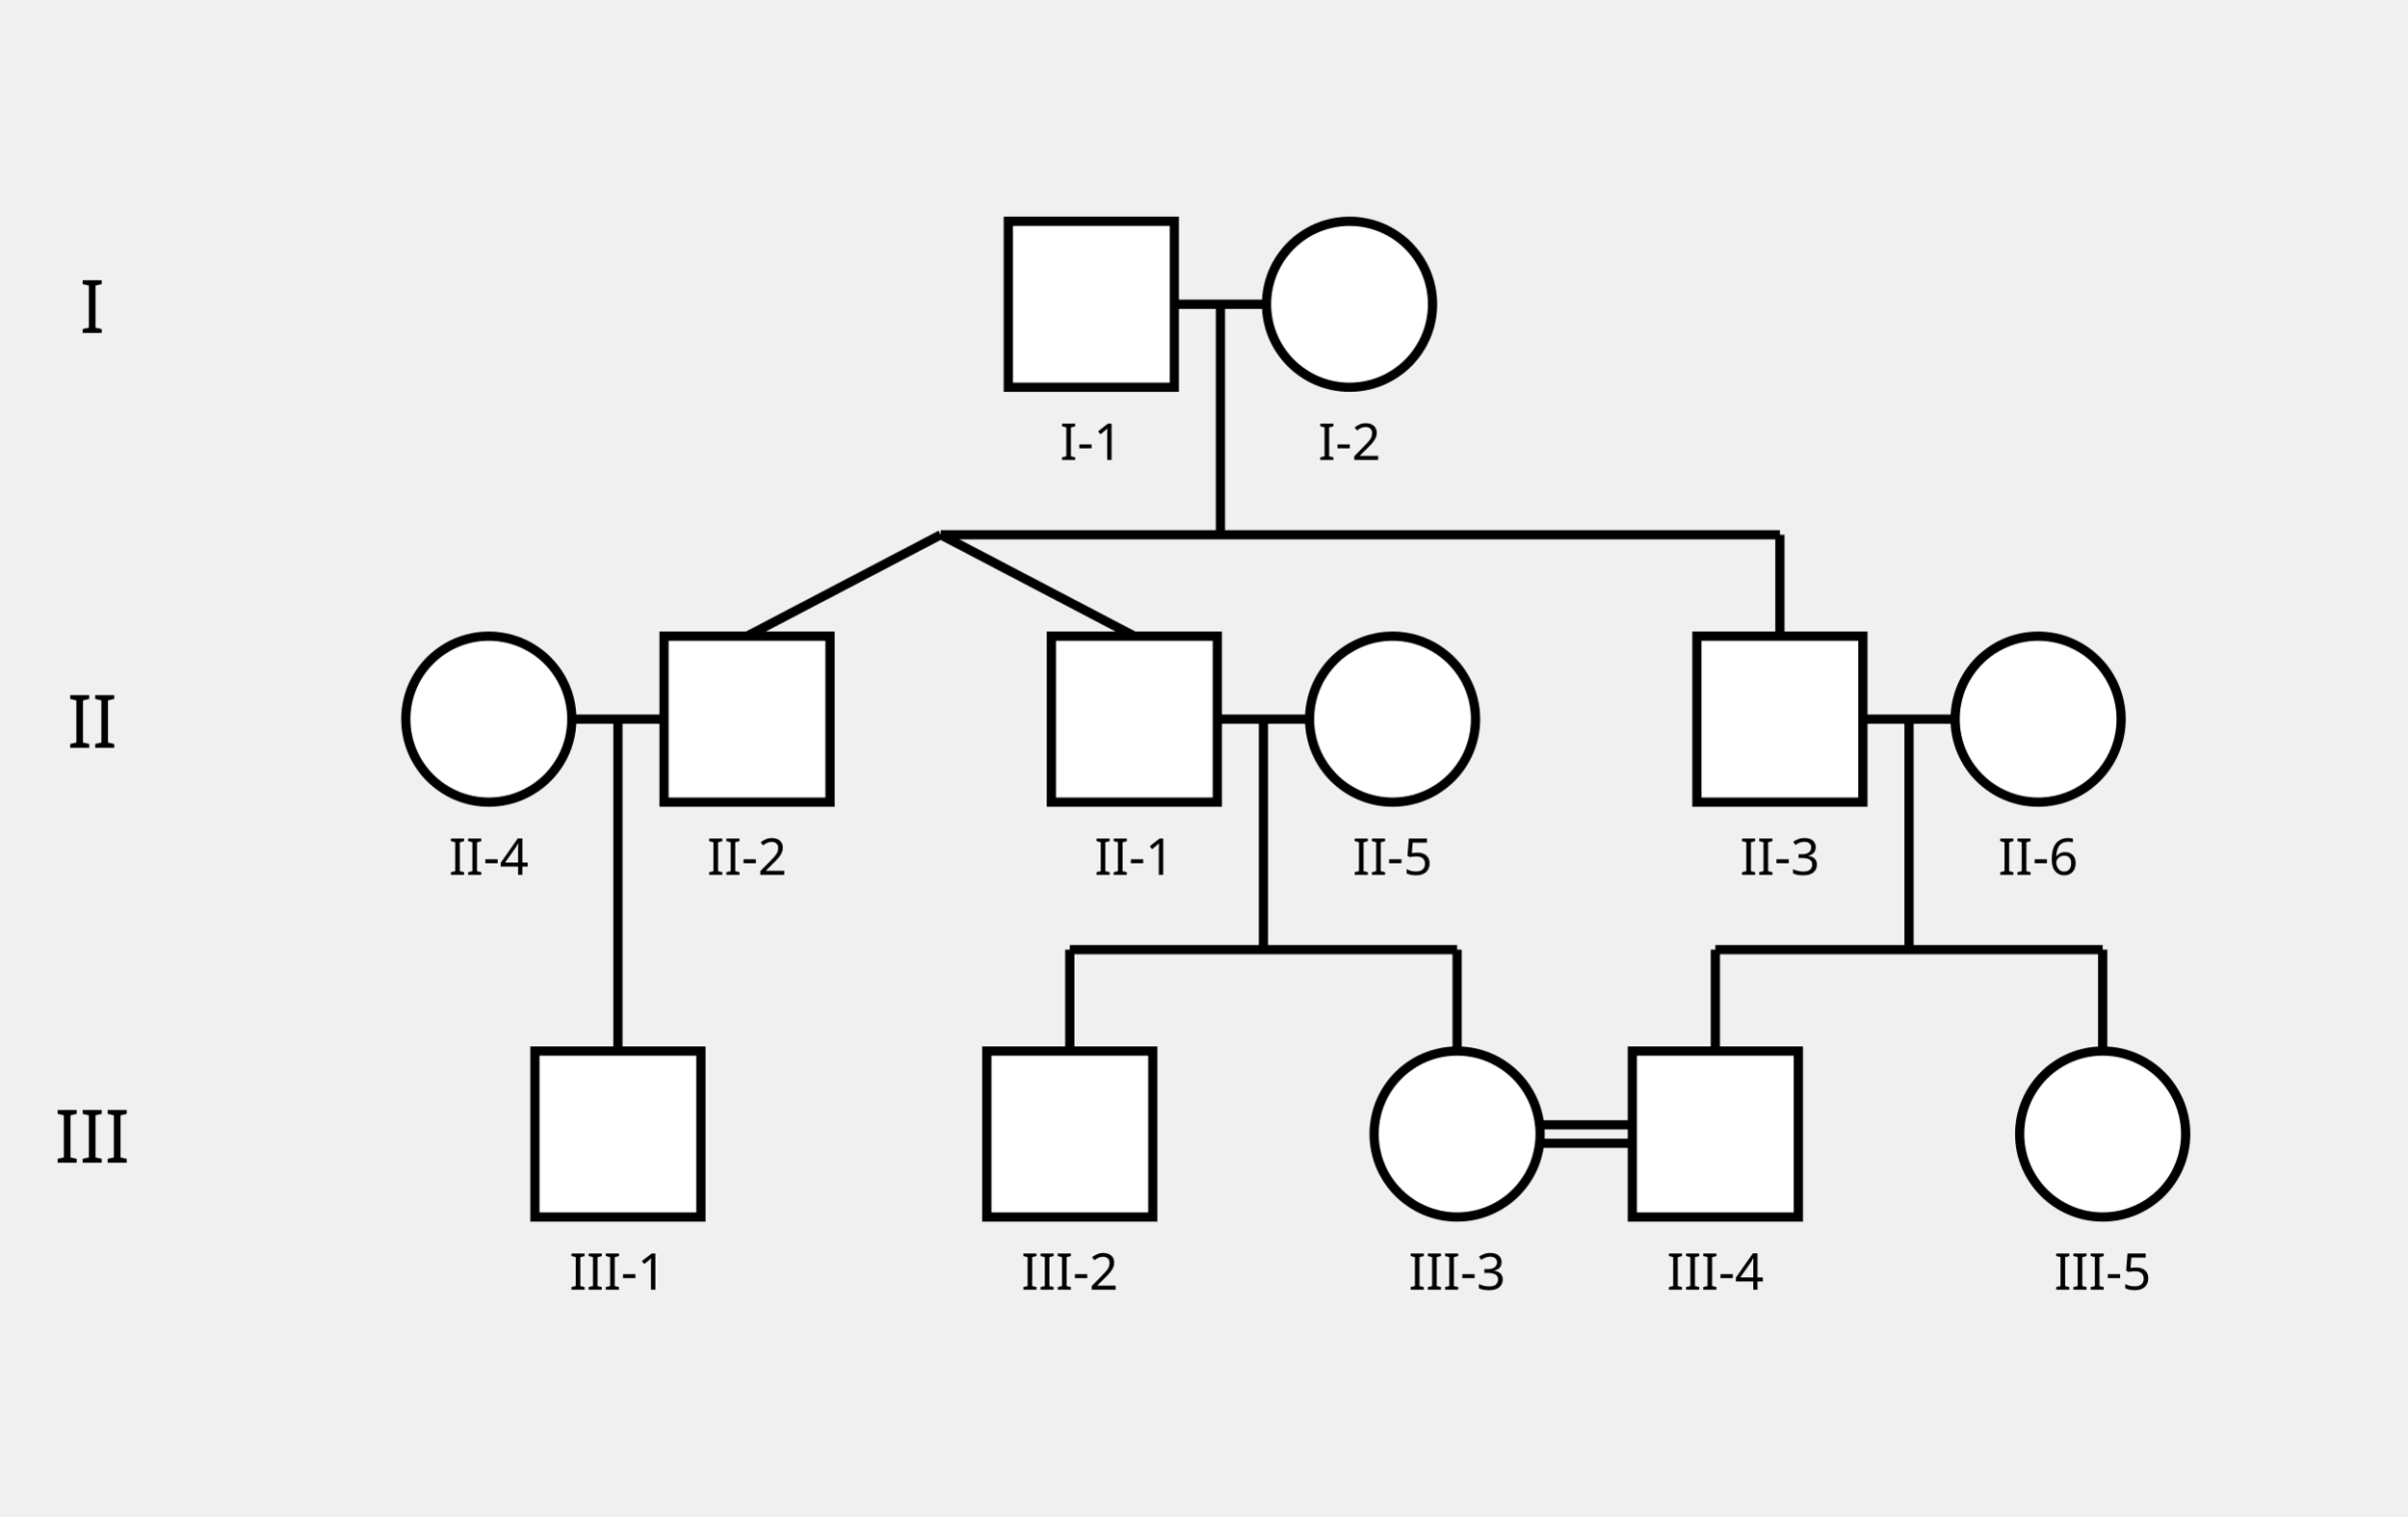
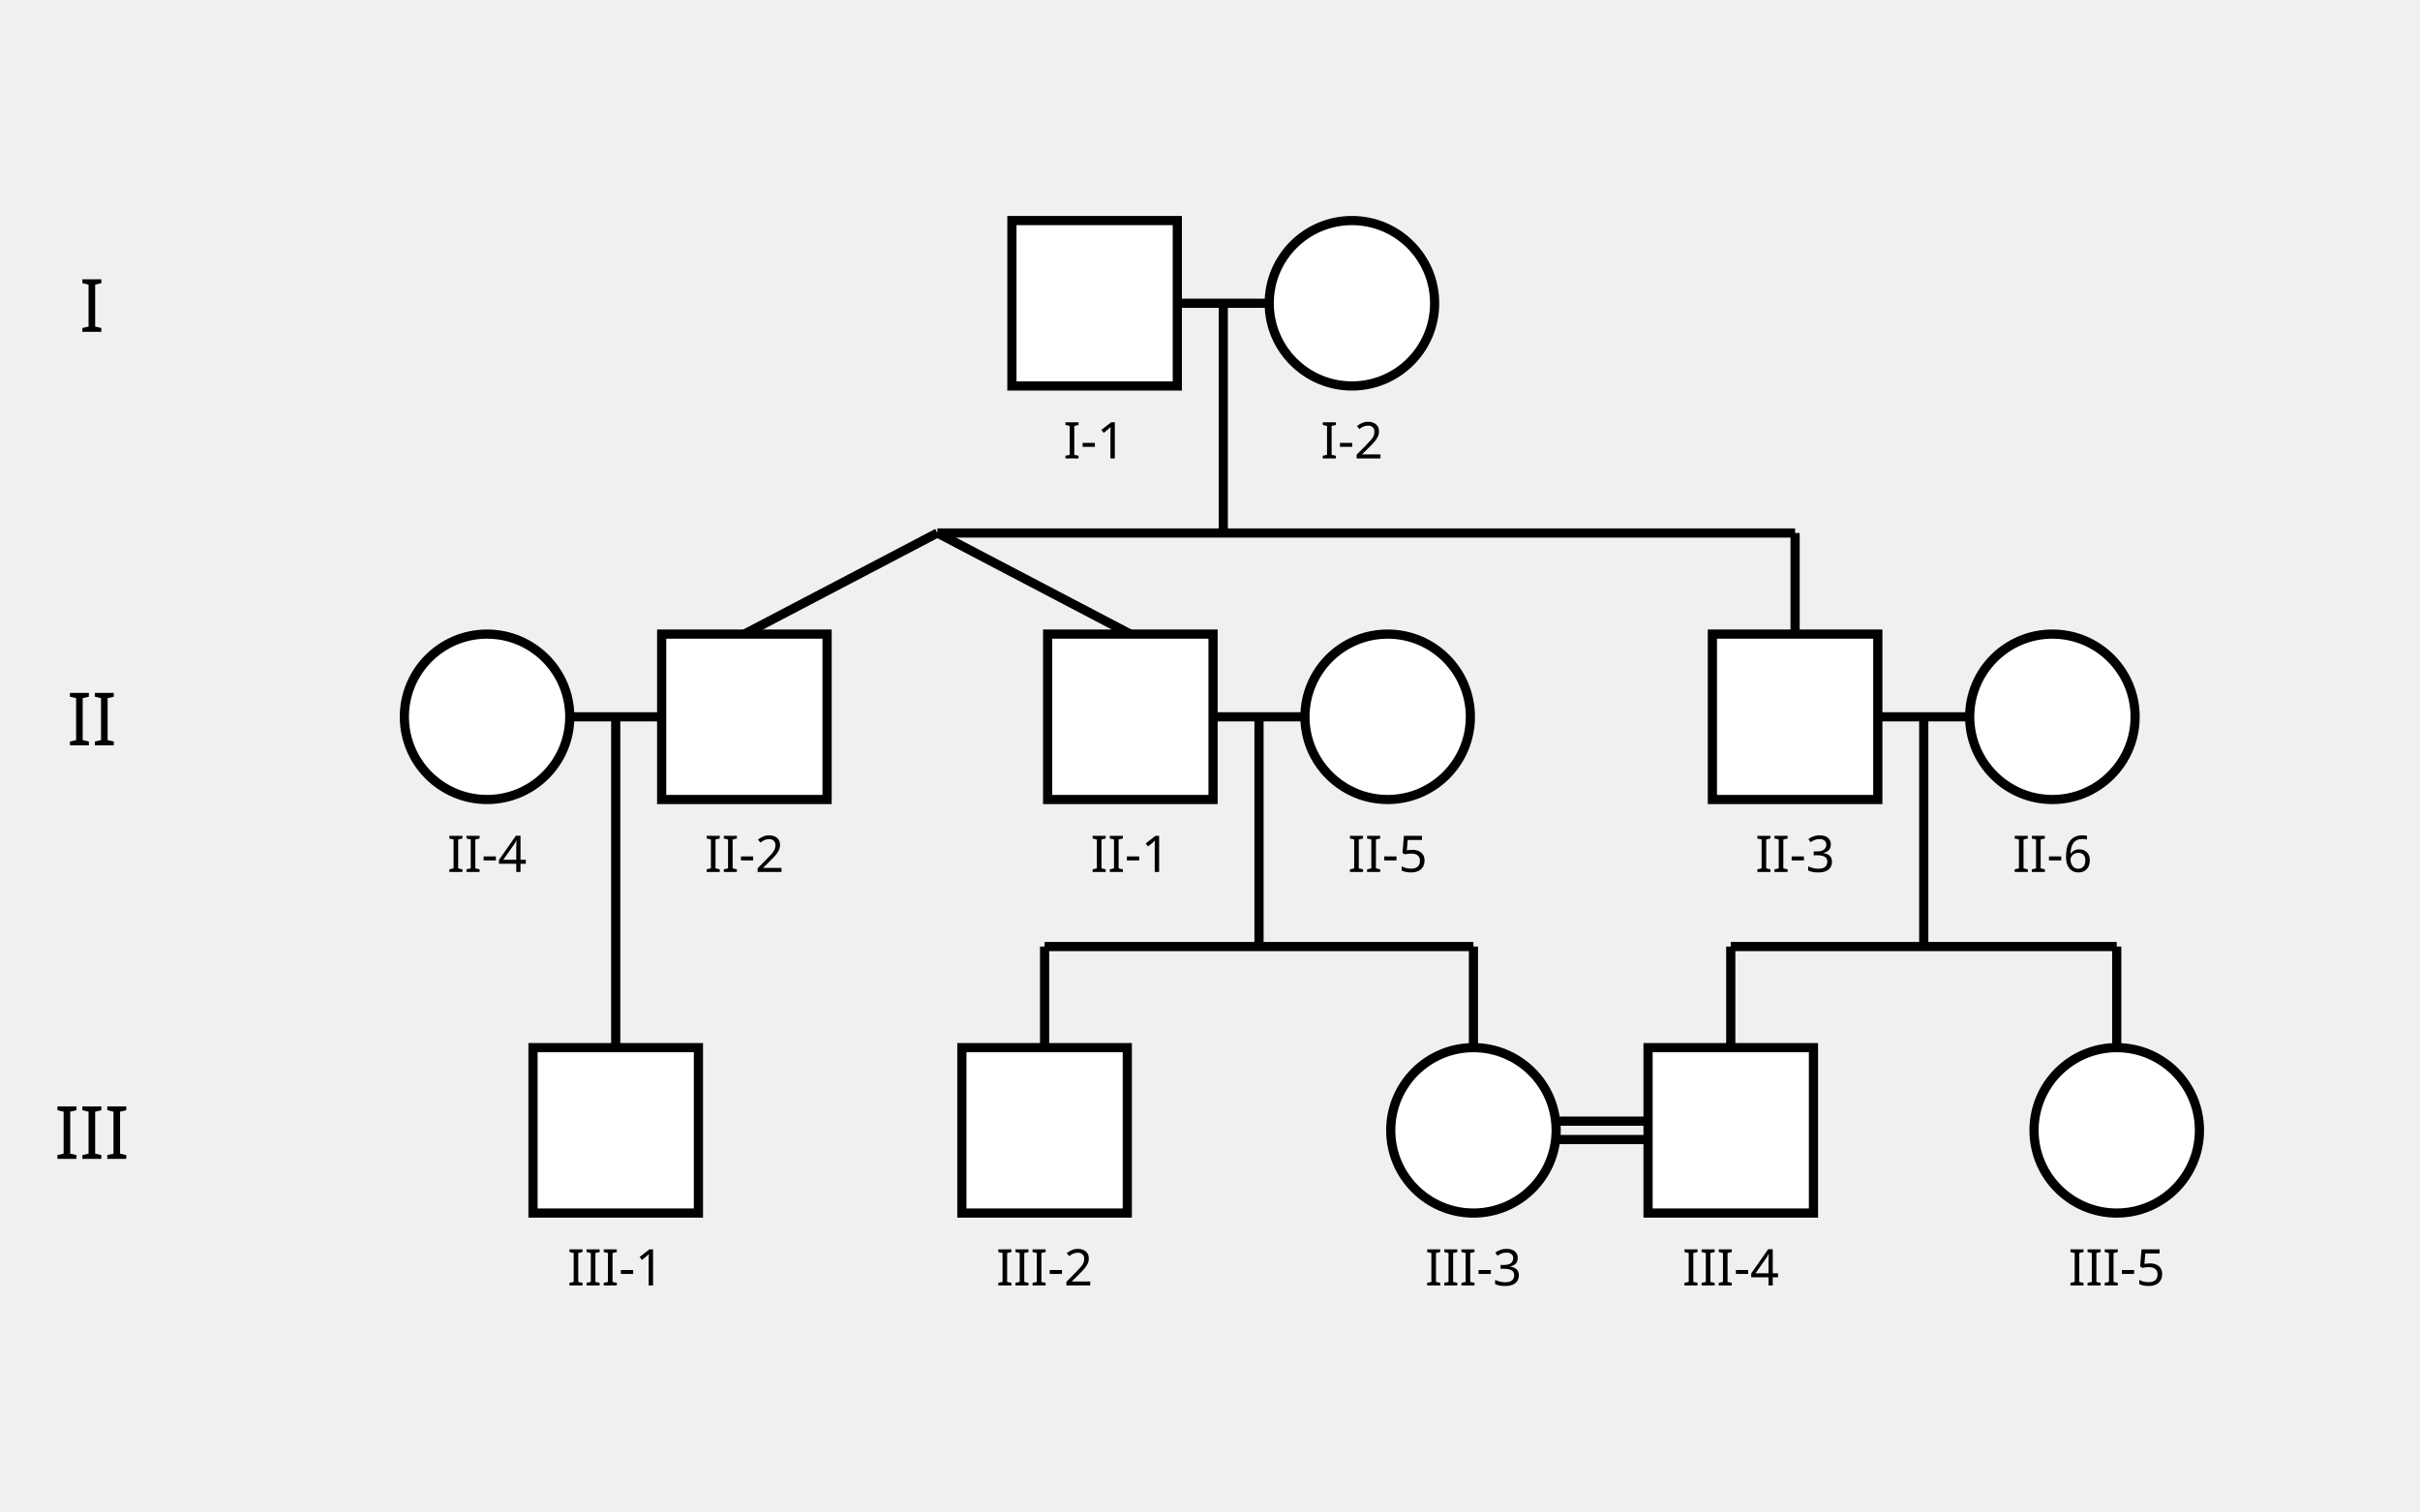
- <svg xmlns="http://www.w3.org/2000/svg" width="522" height="329" viewBox="0 0 522 329" class="pedigree" data-title="A twin's child marries a cousin: the twins' chain must stand reversed" data-conditions="[]">
+ <svg xmlns="http://www.w3.org/2000/svg" width="526.667" height="329" viewBox="0 0 526.667 329" class="pedigree" data-title="A twin's child marries a cousin: the twins' chain must stand reversed" data-conditions="[]">
  <g class="generation" data-generation="1">
    <text x="20" y="66" font-family="sans-serif" font-size="16" fill="#000000" text-anchor="middle" dominant-baseline="central">I</text>
  </g>
  <g class="generation" data-generation="2">
    <text x="20" y="156" font-family="sans-serif" font-size="16" fill="#000000" text-anchor="middle" dominant-baseline="central">II</text>
  </g>
  <g class="generation" data-generation="3">
    <text x="20" y="246" font-family="sans-serif" font-size="16" fill="#000000" text-anchor="middle" dominant-baseline="central">III</text>
  </g>
  <g class="mating" data-partners="I-1 I-2">
-     <line x1="254.667" y1="66" x2="274.667" y2="66" stroke="#000000" stroke-width="2" />
-     <line class="hit" x1="254.667" y1="66" x2="274.667" y2="66" stroke="none" stroke-width="12" pointer-events="stroke" />
+     <line x1="256.222" y1="66" x2="276.222" y2="66" stroke="#000000" stroke-width="2" />
+     <line class="hit" x1="256.222" y1="66" x2="276.222" y2="66" stroke="none" stroke-width="12" pointer-events="stroke" />
  </g>
  <g class="mating" data-partners="II-4 II-2">
    <line x1="124" y1="156" x2="144" y2="156" stroke="#000000" stroke-width="2" />
    <line class="hit" x1="124" y1="156" x2="144" y2="156" stroke="none" stroke-width="12" pointer-events="stroke" />
  </g>
  <g class="mating" data-partners="II-1 II-5">
    <line x1="264" y1="156" x2="284" y2="156" stroke="#000000" stroke-width="2" />
    <line class="hit" x1="264" y1="156" x2="284" y2="156" stroke="none" stroke-width="12" pointer-events="stroke" />
  </g>
  <g class="mating" data-partners="II-3 II-6">
-     <line x1="404" y1="156" x2="424" y2="156" stroke="#000000" stroke-width="2" />
-     <line class="hit" x1="404" y1="156" x2="424" y2="156" stroke="none" stroke-width="12" pointer-events="stroke" />
+     <line x1="408.667" y1="156" x2="428.667" y2="156" stroke="#000000" stroke-width="2" />
+     <line class="hit" x1="408.667" y1="156" x2="428.667" y2="156" stroke="none" stroke-width="12" pointer-events="stroke" />
  </g>
  <g class="mating consanguineous" data-partners="III-3 III-4">
-     <line x1="334" y1="244" x2="354" y2="244" stroke="#000000" stroke-width="2" />
-     <line x1="334" y1="248" x2="354" y2="248" stroke="#000000" stroke-width="2" />
-     <line class="hit" x1="334" y1="246" x2="354" y2="246" stroke="none" stroke-width="12" pointer-events="stroke" />
+     <line x1="338.667" y1="244" x2="358.667" y2="244" stroke="#000000" stroke-width="2" />
+     <line x1="338.667" y1="248" x2="358.667" y2="248" stroke="#000000" stroke-width="2" />
+     <line class="hit" x1="338.667" y1="246" x2="358.667" y2="246" stroke="none" stroke-width="12" pointer-events="stroke" />
  </g>
  <g class="sibship" data-parents="I-1 I-2" data-children="II-2 II-1 II-3">
-     <line x1="264.667" y1="66" x2="264.667" y2="116" stroke="#000000" stroke-width="2" />
-     <line x1="204" y1="116" x2="386" y2="116" stroke="#000000" stroke-width="2" />
+     <line x1="266.222" y1="66" x2="266.222" y2="116" stroke="#000000" stroke-width="2" />
+     <line x1="204" y1="116" x2="390.667" y2="116" stroke="#000000" stroke-width="2" />
    <line x1="204" y1="116" x2="162" y2="138" stroke="#000000" stroke-width="2" />
    <line x1="204" y1="116" x2="246" y2="138" stroke="#000000" stroke-width="2" />
-     <line x1="386" y1="116" x2="386" y2="138" stroke="#000000" stroke-width="2" />
+     <line x1="390.667" y1="116" x2="390.667" y2="138" stroke="#000000" stroke-width="2" />
  </g>
  <g class="sibship" data-parents="II-4 II-2" data-children="III-1">
    <line x1="134" y1="156" x2="134" y2="228" stroke="#000000" stroke-width="2" />
  </g>
  <g class="sibship" data-parents="II-1 II-5" data-children="III-2 III-3">
    <line x1="274" y1="156" x2="274" y2="206" stroke="#000000" stroke-width="2" />
-     <line x1="232" y1="206" x2="316" y2="206" stroke="#000000" stroke-width="2" />
-     <line x1="232" y1="206" x2="232" y2="228" stroke="#000000" stroke-width="2" />
-     <line x1="316" y1="206" x2="316" y2="228" stroke="#000000" stroke-width="2" />
+     <line x1="227.333" y1="206" x2="320.667" y2="206" stroke="#000000" stroke-width="2" />
+     <line x1="227.333" y1="206" x2="227.333" y2="228" stroke="#000000" stroke-width="2" />
+     <line x1="320.667" y1="206" x2="320.667" y2="228" stroke="#000000" stroke-width="2" />
  </g>
  <g class="sibship" data-parents="II-3 II-6" data-children="III-4 III-5">
-     <line x1="414" y1="156" x2="414" y2="206" stroke="#000000" stroke-width="2" />
-     <line x1="372" y1="206" x2="456" y2="206" stroke="#000000" stroke-width="2" />
-     <line x1="372" y1="206" x2="372" y2="228" stroke="#000000" stroke-width="2" />
-     <line x1="456" y1="206" x2="456" y2="228" stroke="#000000" stroke-width="2" />
+     <line x1="418.667" y1="156" x2="418.667" y2="206" stroke="#000000" stroke-width="2" />
+     <line x1="376.667" y1="206" x2="460.667" y2="206" stroke="#000000" stroke-width="2" />
+     <line x1="376.667" y1="206" x2="376.667" y2="228" stroke="#000000" stroke-width="2" />
+     <line x1="460.667" y1="206" x2="460.667" y2="228" stroke="#000000" stroke-width="2" />
  </g>
  <g id="ind-I-1" class="individual" data-position="I-1" data-generation="1" data-index="1" data-gender="man">
-     <rect class="backing" x="218.667" y="48" width="36" height="36" fill="#ffffff" />
-     <rect class="symbol" x="218.667" y="48" width="36" height="36" fill="none" stroke="#000000" stroke-width="2" />
-     <text class="label" x="236.667" y="95.5" font-family="sans-serif" font-size="11" fill="#000000" text-anchor="middle" dominant-baseline="central">I-1</text>
-     <rect class="hit" x="218.667" y="48" width="36" height="53" fill="none" pointer-events="all" />
+     <rect class="backing" x="220.222" y="48" width="36" height="36" fill="#ffffff" />
+     <rect class="symbol" x="220.222" y="48" width="36" height="36" fill="none" stroke="#000000" stroke-width="2" />
+     <text class="label" x="238.222" y="95.5" font-family="sans-serif" font-size="11" fill="#000000" text-anchor="middle" dominant-baseline="central">I-1</text>
+     <rect class="hit" x="220.222" y="48" width="36" height="53" fill="none" pointer-events="all" />
  </g>
  <g id="ind-I-2" class="individual" data-position="I-2" data-generation="1" data-index="2" data-gender="woman">
-     <circle class="backing" cx="292.667" cy="66" r="18" fill="#ffffff" />
-     <circle class="symbol" cx="292.667" cy="66" r="18" fill="none" stroke="#000000" stroke-width="2" />
-     <text class="label" x="292.667" y="95.5" font-family="sans-serif" font-size="11" fill="#000000" text-anchor="middle" dominant-baseline="central">I-2</text>
-     <rect class="hit" x="274.667" y="48" width="36" height="53" fill="none" pointer-events="all" />
+     <circle class="backing" cx="294.222" cy="66" r="18" fill="#ffffff" />
+     <circle class="symbol" cx="294.222" cy="66" r="18" fill="none" stroke="#000000" stroke-width="2" />
+     <text class="label" x="294.222" y="95.5" font-family="sans-serif" font-size="11" fill="#000000" text-anchor="middle" dominant-baseline="central">I-2</text>
+     <rect class="hit" x="276.222" y="48" width="36" height="53" fill="none" pointer-events="all" />
  </g>
  <g id="ind-II-4" class="individual" data-position="II-4" data-generation="2" data-index="4" data-gender="woman">
    <circle class="backing" cx="106" cy="156" r="18" fill="#ffffff" />
    <circle class="symbol" cx="106" cy="156" r="18" fill="none" stroke="#000000" stroke-width="2" />
    <text class="label" x="106" y="185.5" font-family="sans-serif" font-size="11" fill="#000000" text-anchor="middle" dominant-baseline="central">II-4</text>
    <rect class="hit" x="88" y="138" width="36" height="53" fill="none" pointer-events="all" />
  </g>
  <g id="ind-II-2" class="individual" data-position="II-2" data-generation="2" data-index="2" data-gender="man">
    <rect class="backing" x="144" y="138" width="36" height="36" fill="#ffffff" />
    <rect class="symbol" x="144" y="138" width="36" height="36" fill="none" stroke="#000000" stroke-width="2" />
    <text class="label" x="162" y="185.5" font-family="sans-serif" font-size="11" fill="#000000" text-anchor="middle" dominant-baseline="central">II-2</text>
    <rect class="hit" x="144" y="138" width="36" height="53" fill="none" pointer-events="all" />
  </g>
  <g id="ind-II-1" class="individual" data-position="II-1" data-generation="2" data-index="1" data-gender="man">
    <rect class="backing" x="228" y="138" width="36" height="36" fill="#ffffff" />
    <rect class="symbol" x="228" y="138" width="36" height="36" fill="none" stroke="#000000" stroke-width="2" />
    <text class="label" x="246" y="185.5" font-family="sans-serif" font-size="11" fill="#000000" text-anchor="middle" dominant-baseline="central">II-1</text>
    <rect class="hit" x="228" y="138" width="36" height="53" fill="none" pointer-events="all" />
  </g>
  <g id="ind-II-5" class="individual" data-position="II-5" data-generation="2" data-index="5" data-gender="woman">
    <circle class="backing" cx="302" cy="156" r="18" fill="#ffffff" />
    <circle class="symbol" cx="302" cy="156" r="18" fill="none" stroke="#000000" stroke-width="2" />
    <text class="label" x="302" y="185.5" font-family="sans-serif" font-size="11" fill="#000000" text-anchor="middle" dominant-baseline="central">II-5</text>
    <rect class="hit" x="284" y="138" width="36" height="53" fill="none" pointer-events="all" />
  </g>
  <g id="ind-II-3" class="individual" data-position="II-3" data-generation="2" data-index="3" data-gender="man">
-     <rect class="backing" x="368" y="138" width="36" height="36" fill="#ffffff" />
-     <rect class="symbol" x="368" y="138" width="36" height="36" fill="none" stroke="#000000" stroke-width="2" />
-     <text class="label" x="386" y="185.5" font-family="sans-serif" font-size="11" fill="#000000" text-anchor="middle" dominant-baseline="central">II-3</text>
-     <rect class="hit" x="368" y="138" width="36" height="53" fill="none" pointer-events="all" />
+     <rect class="backing" x="372.667" y="138" width="36" height="36" fill="#ffffff" />
+     <rect class="symbol" x="372.667" y="138" width="36" height="36" fill="none" stroke="#000000" stroke-width="2" />
+     <text class="label" x="390.667" y="185.5" font-family="sans-serif" font-size="11" fill="#000000" text-anchor="middle" dominant-baseline="central">II-3</text>
+     <rect class="hit" x="372.667" y="138" width="36" height="53" fill="none" pointer-events="all" />
  </g>
  <g id="ind-II-6" class="individual" data-position="II-6" data-generation="2" data-index="6" data-gender="woman">
-     <circle class="backing" cx="442" cy="156" r="18" fill="#ffffff" />
-     <circle class="symbol" cx="442" cy="156" r="18" fill="none" stroke="#000000" stroke-width="2" />
-     <text class="label" x="442" y="185.5" font-family="sans-serif" font-size="11" fill="#000000" text-anchor="middle" dominant-baseline="central">II-6</text>
-     <rect class="hit" x="424" y="138" width="36" height="53" fill="none" pointer-events="all" />
+     <circle class="backing" cx="446.667" cy="156" r="18" fill="#ffffff" />
+     <circle class="symbol" cx="446.667" cy="156" r="18" fill="none" stroke="#000000" stroke-width="2" />
+     <text class="label" x="446.667" y="185.5" font-family="sans-serif" font-size="11" fill="#000000" text-anchor="middle" dominant-baseline="central">II-6</text>
+     <rect class="hit" x="428.667" y="138" width="36" height="53" fill="none" pointer-events="all" />
  </g>
  <g id="ind-III-1" class="individual" data-position="III-1" data-generation="3" data-index="1" data-gender="man">
    <rect class="backing" x="116" y="228" width="36" height="36" fill="#ffffff" />
    <rect class="symbol" x="116" y="228" width="36" height="36" fill="none" stroke="#000000" stroke-width="2" />
    <text class="label" x="134" y="275.5" font-family="sans-serif" font-size="11" fill="#000000" text-anchor="middle" dominant-baseline="central">III-1</text>
    <rect class="hit" x="116" y="228" width="36" height="53" fill="none" pointer-events="all" />
  </g>
  <g id="ind-III-2" class="individual" data-position="III-2" data-generation="3" data-index="2" data-gender="man">
-     <rect class="backing" x="214" y="228" width="36" height="36" fill="#ffffff" />
-     <rect class="symbol" x="214" y="228" width="36" height="36" fill="none" stroke="#000000" stroke-width="2" />
-     <text class="label" x="232" y="275.5" font-family="sans-serif" font-size="11" fill="#000000" text-anchor="middle" dominant-baseline="central">III-2</text>
-     <rect class="hit" x="214" y="228" width="36" height="53" fill="none" pointer-events="all" />
+     <rect class="backing" x="209.333" y="228" width="36" height="36" fill="#ffffff" />
+     <rect class="symbol" x="209.333" y="228" width="36" height="36" fill="none" stroke="#000000" stroke-width="2" />
+     <text class="label" x="227.333" y="275.5" font-family="sans-serif" font-size="11" fill="#000000" text-anchor="middle" dominant-baseline="central">III-2</text>
+     <rect class="hit" x="209.333" y="228" width="36" height="53" fill="none" pointer-events="all" />
  </g>
  <g id="ind-III-3" class="individual" data-position="III-3" data-generation="3" data-index="3" data-gender="woman">
-     <circle class="backing" cx="316" cy="246" r="18" fill="#ffffff" />
-     <circle class="symbol" cx="316" cy="246" r="18" fill="none" stroke="#000000" stroke-width="2" />
-     <text class="label" x="316" y="275.5" font-family="sans-serif" font-size="11" fill="#000000" text-anchor="middle" dominant-baseline="central">III-3</text>
-     <rect class="hit" x="298" y="228" width="36" height="53" fill="none" pointer-events="all" />
+     <circle class="backing" cx="320.667" cy="246" r="18" fill="#ffffff" />
+     <circle class="symbol" cx="320.667" cy="246" r="18" fill="none" stroke="#000000" stroke-width="2" />
+     <text class="label" x="320.667" y="275.5" font-family="sans-serif" font-size="11" fill="#000000" text-anchor="middle" dominant-baseline="central">III-3</text>
+     <rect class="hit" x="302.667" y="228" width="36" height="53" fill="none" pointer-events="all" />
  </g>
  <g id="ind-III-4" class="individual" data-position="III-4" data-generation="3" data-index="4" data-gender="man">
-     <rect class="backing" x="354" y="228" width="36" height="36" fill="#ffffff" />
-     <rect class="symbol" x="354" y="228" width="36" height="36" fill="none" stroke="#000000" stroke-width="2" />
-     <text class="label" x="372" y="275.5" font-family="sans-serif" font-size="11" fill="#000000" text-anchor="middle" dominant-baseline="central">III-4</text>
-     <rect class="hit" x="354" y="228" width="36" height="53" fill="none" pointer-events="all" />
+     <rect class="backing" x="358.667" y="228" width="36" height="36" fill="#ffffff" />
+     <rect class="symbol" x="358.667" y="228" width="36" height="36" fill="none" stroke="#000000" stroke-width="2" />
+     <text class="label" x="376.667" y="275.5" font-family="sans-serif" font-size="11" fill="#000000" text-anchor="middle" dominant-baseline="central">III-4</text>
+     <rect class="hit" x="358.667" y="228" width="36" height="53" fill="none" pointer-events="all" />
  </g>
  <g id="ind-III-5" class="individual" data-position="III-5" data-generation="3" data-index="5" data-gender="woman">
-     <circle class="backing" cx="456" cy="246" r="18" fill="#ffffff" />
-     <circle class="symbol" cx="456" cy="246" r="18" fill="none" stroke="#000000" stroke-width="2" />
-     <text class="label" x="456" y="275.5" font-family="sans-serif" font-size="11" fill="#000000" text-anchor="middle" dominant-baseline="central">III-5</text>
-     <rect class="hit" x="438" y="228" width="36" height="53" fill="none" pointer-events="all" />
+     <circle class="backing" cx="460.667" cy="246" r="18" fill="#ffffff" />
+     <circle class="symbol" cx="460.667" cy="246" r="18" fill="none" stroke="#000000" stroke-width="2" />
+     <text class="label" x="460.667" y="275.5" font-family="sans-serif" font-size="11" fill="#000000" text-anchor="middle" dominant-baseline="central">III-5</text>
+     <rect class="hit" x="442.667" y="228" width="36" height="53" fill="none" pointer-events="all" />
  </g>
</svg>
